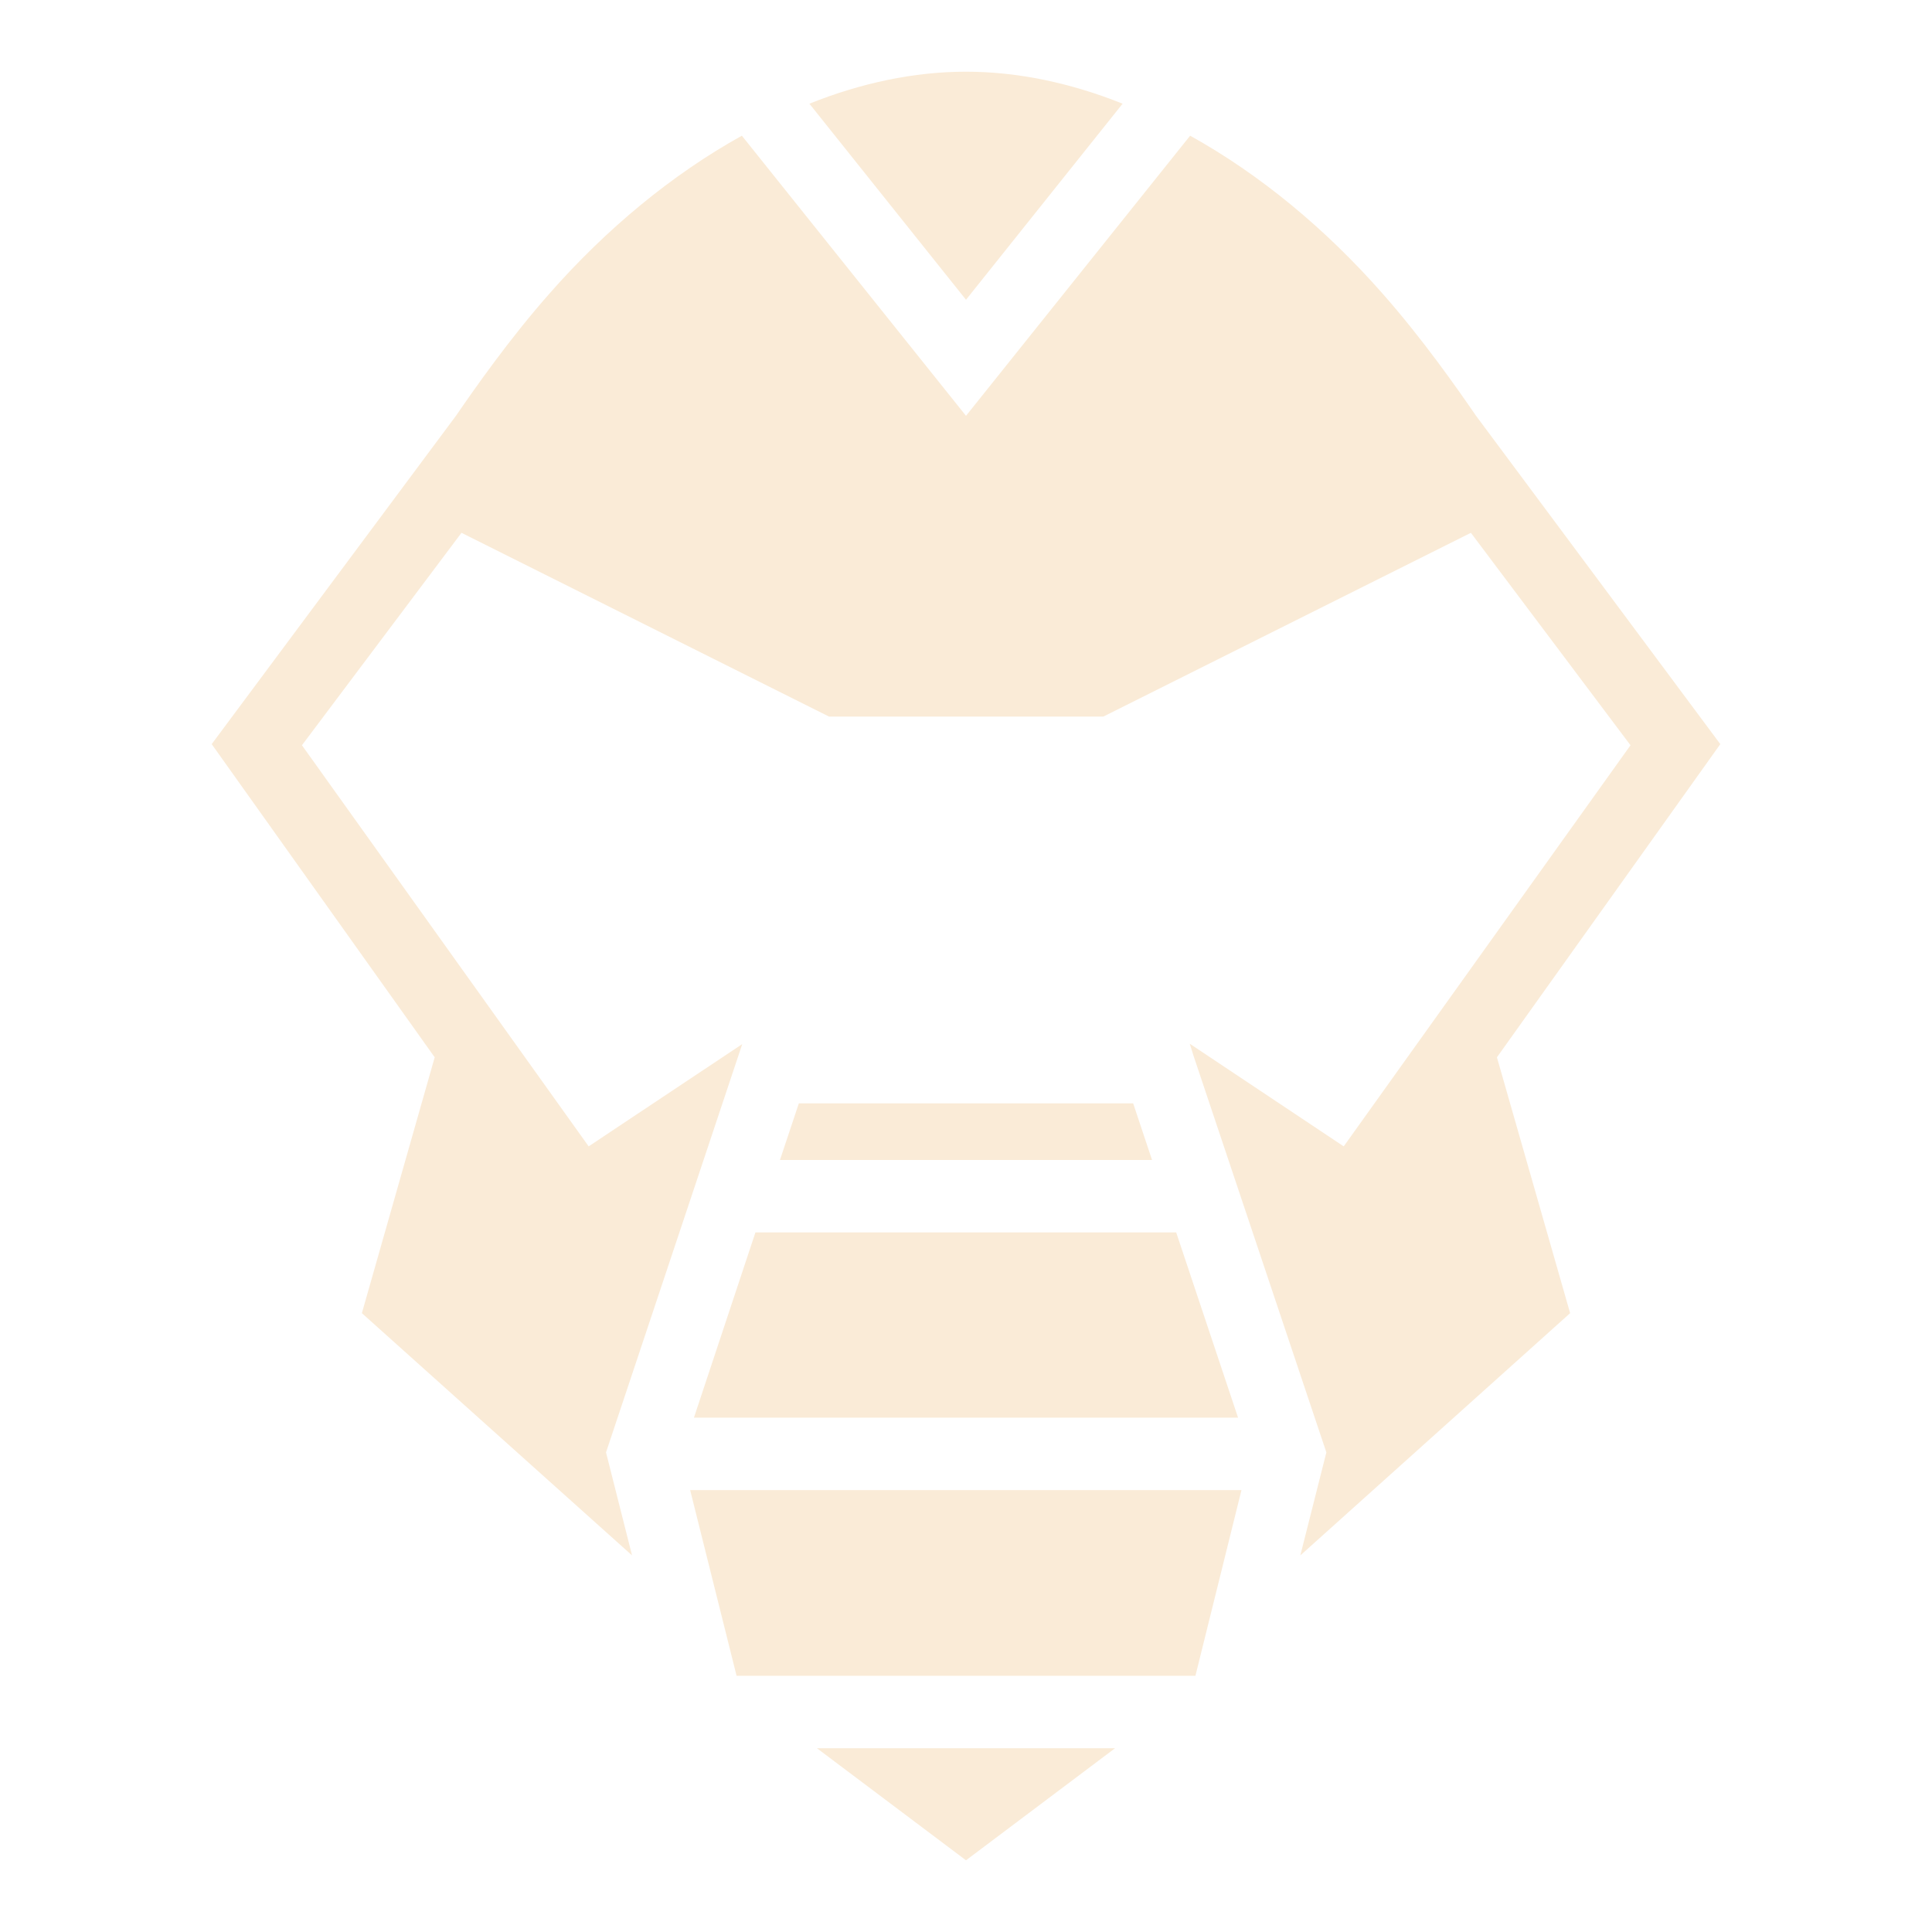
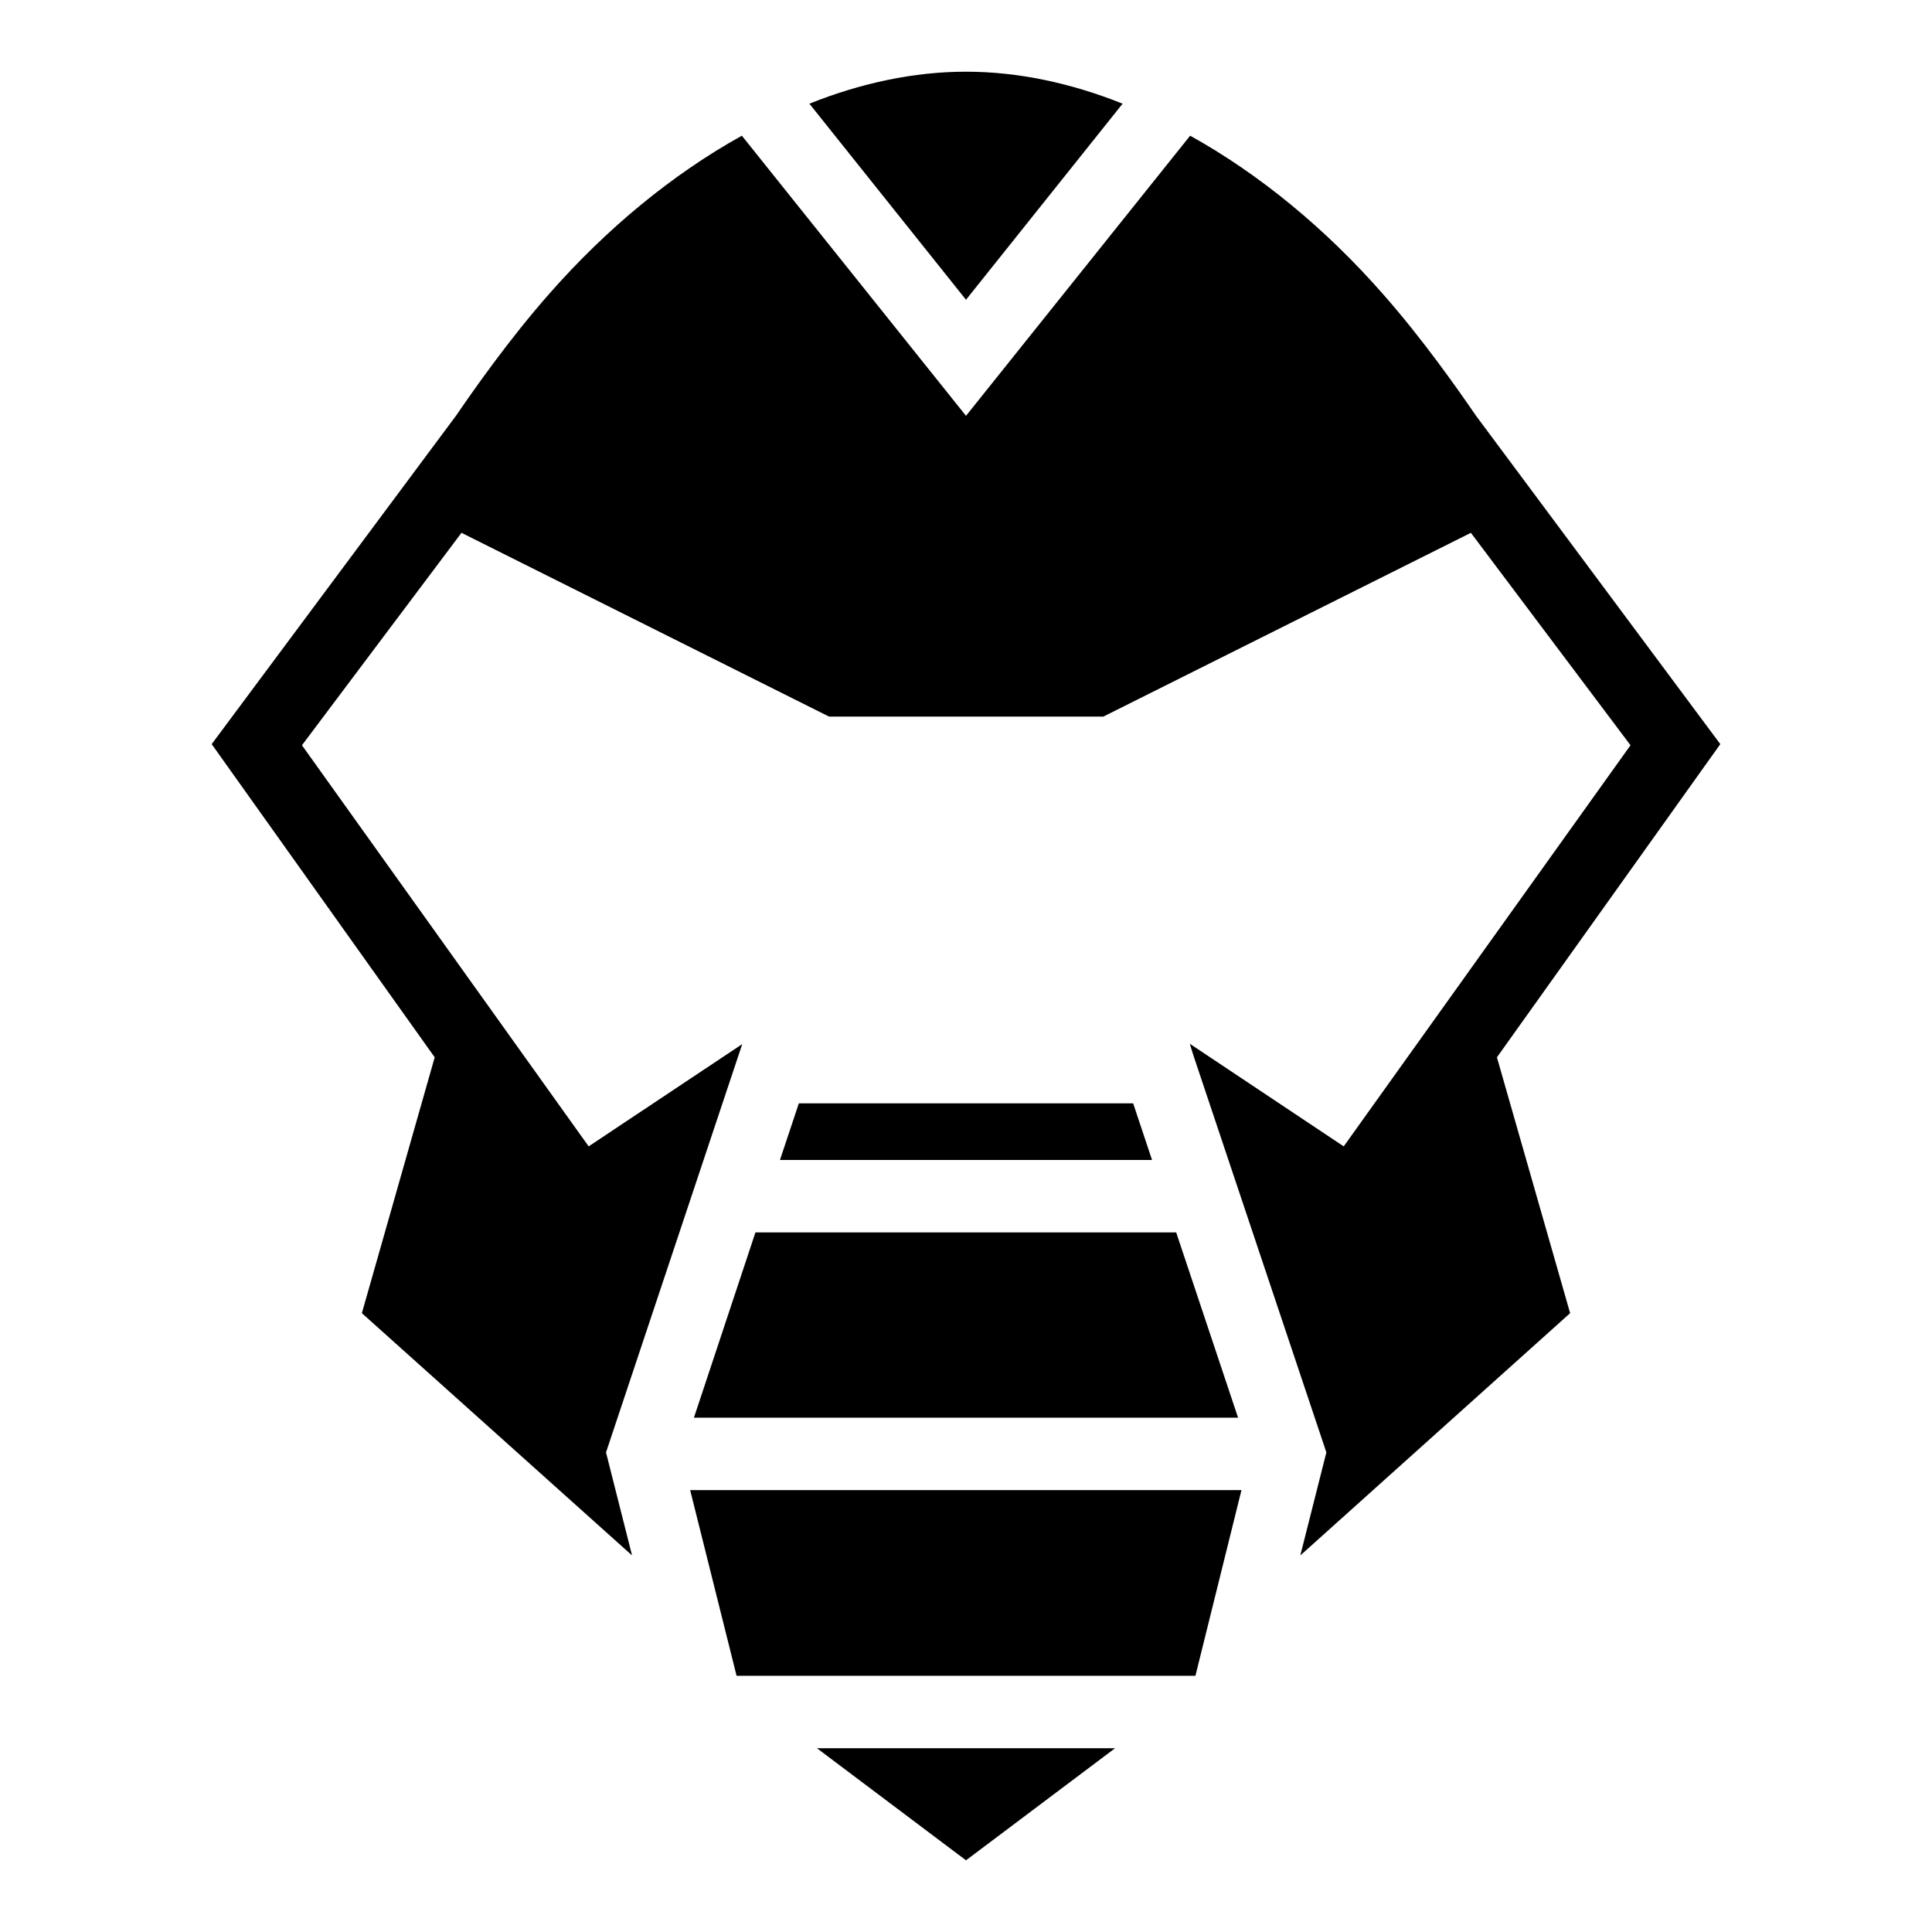
- <svg xmlns="http://www.w3.org/2000/svg" width="800px" height="800px" viewBox="0 0 512 512">
-   <path fill="#FAEBD7" d="M256 19c-13.8 0-27.9 3.02-41.5 8.48L256 79.44l41.5-51.96C283.9 22.02 269.8 19 256 19zm-59.4 16.96c-18.5 10.27-35.9 24.69-50.9 41.74-10.8 12.21-20.2 25.7-24.8 32.4l-64.8 87.1 59.1 83L95.9 348l71.6 64.2-6.9-27.3 36.1-108.2-40.7 27.1-75.98-106.3 42.28-56.3 97.4 48.7h72.7l97.4-48.7 42.3 56.3-76 106.3-40.8-27.2 1 3.2 35.2 105.1-6.9 27.3 71.5-64.2-19.4-67.8 59.2-83-64.8-87.1c-4.6-6.7-14-20.19-24.8-32.4-15-17.05-32.4-31.47-50.9-41.74L256 110.2zm15.1 256.44l-5 15h98.6l-5-15zm-11.5 34.2l-16.3 49.1h144.2l-16.4-49.1zm-17.3 68.3l12.3 49.2h121.6l12.2-49.2zm33.6 68.4L256 493l39.5-29.7z" />
+ <svg xmlns="http://www.w3.org/2000/svg" width="800px" height="800px" viewBox="0 0 512 512" fill="currentColor">
+   <path d="M256 19c-13.8 0-27.9 3.02-41.5 8.48L256 79.44l41.5-51.96C283.9 22.02 269.8 19 256 19zm-59.4 16.96c-18.5 10.27-35.9 24.69-50.9 41.74-10.8 12.21-20.2 25.7-24.8 32.4l-64.8 87.1 59.1 83L95.9 348l71.6 64.2-6.9-27.3 36.1-108.2-40.7 27.1-75.98-106.3 42.28-56.3 97.4 48.7h72.7l97.4-48.7 42.3 56.3-76 106.3-40.8-27.2 1 3.2 35.2 105.1-6.9 27.3 71.5-64.2-19.4-67.8 59.2-83-64.8-87.1c-4.6-6.7-14-20.19-24.8-32.4-15-17.05-32.4-31.47-50.9-41.74L256 110.2zm15.1 256.44l-5 15h98.6l-5-15zm-11.5 34.2l-16.3 49.1h144.2l-16.4-49.1zm-17.3 68.3l12.3 49.2h121.6l12.2-49.2zm33.6 68.4L256 493l39.5-29.7z" />
</svg>
